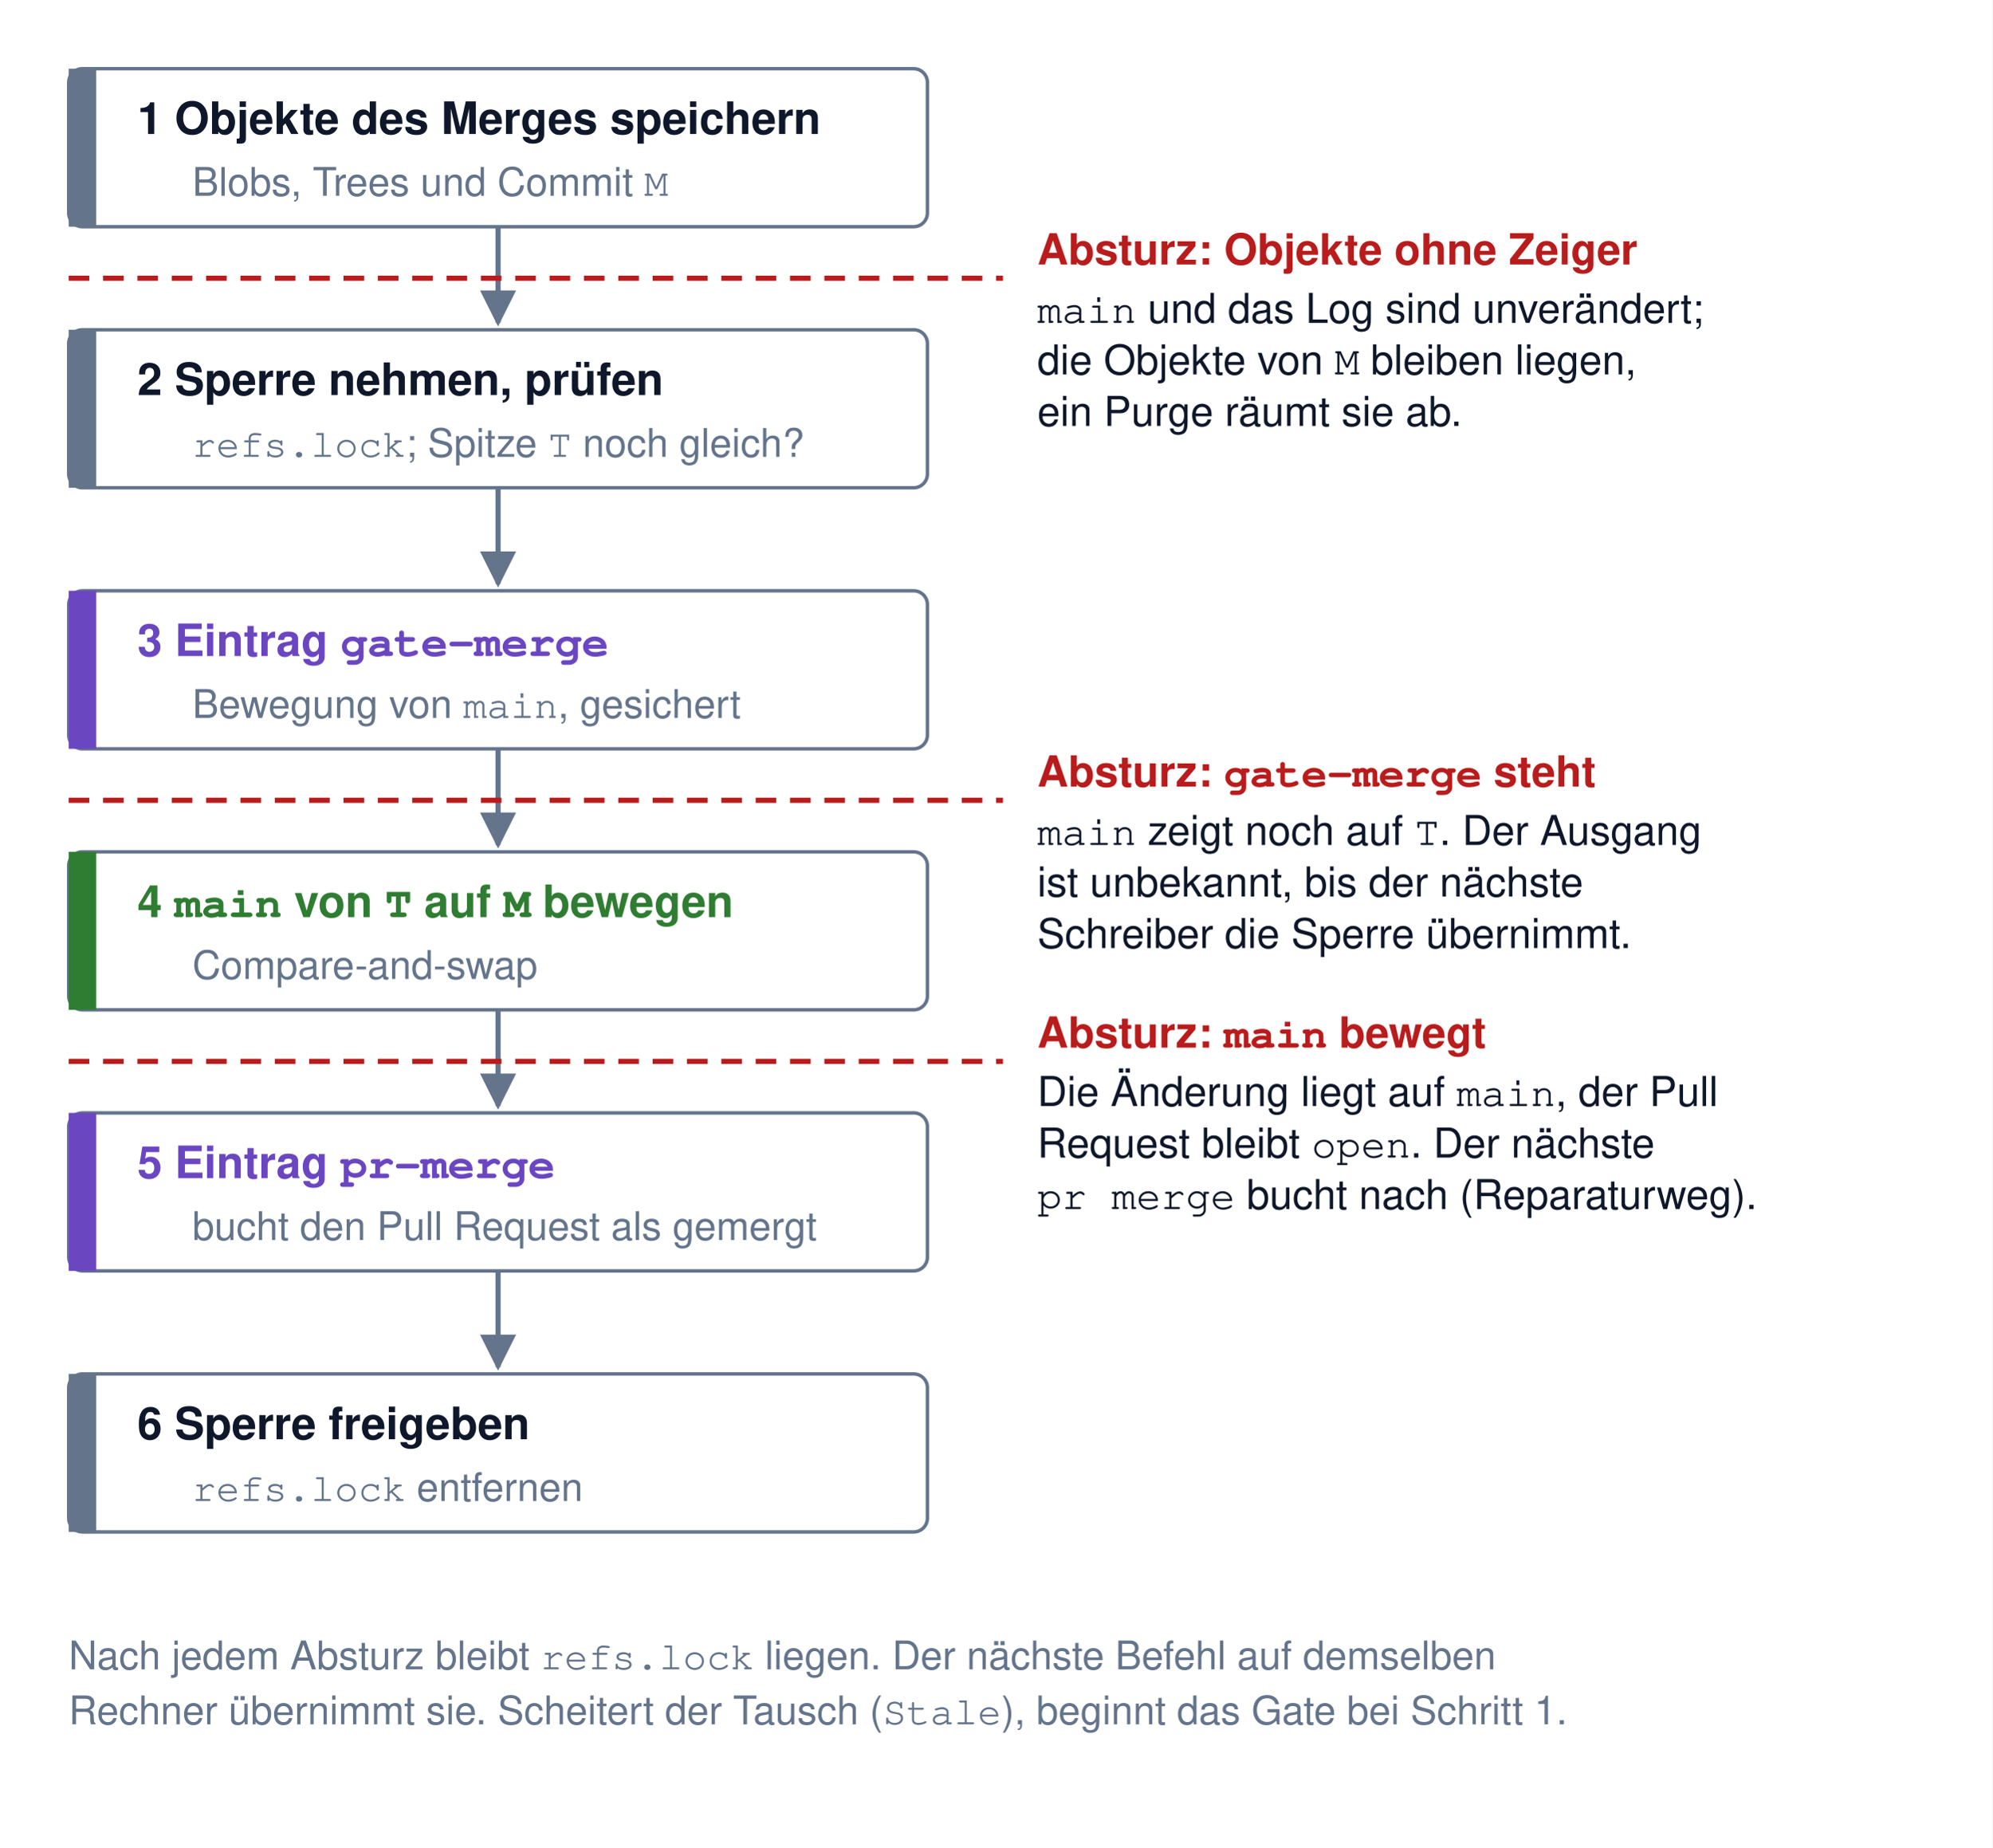
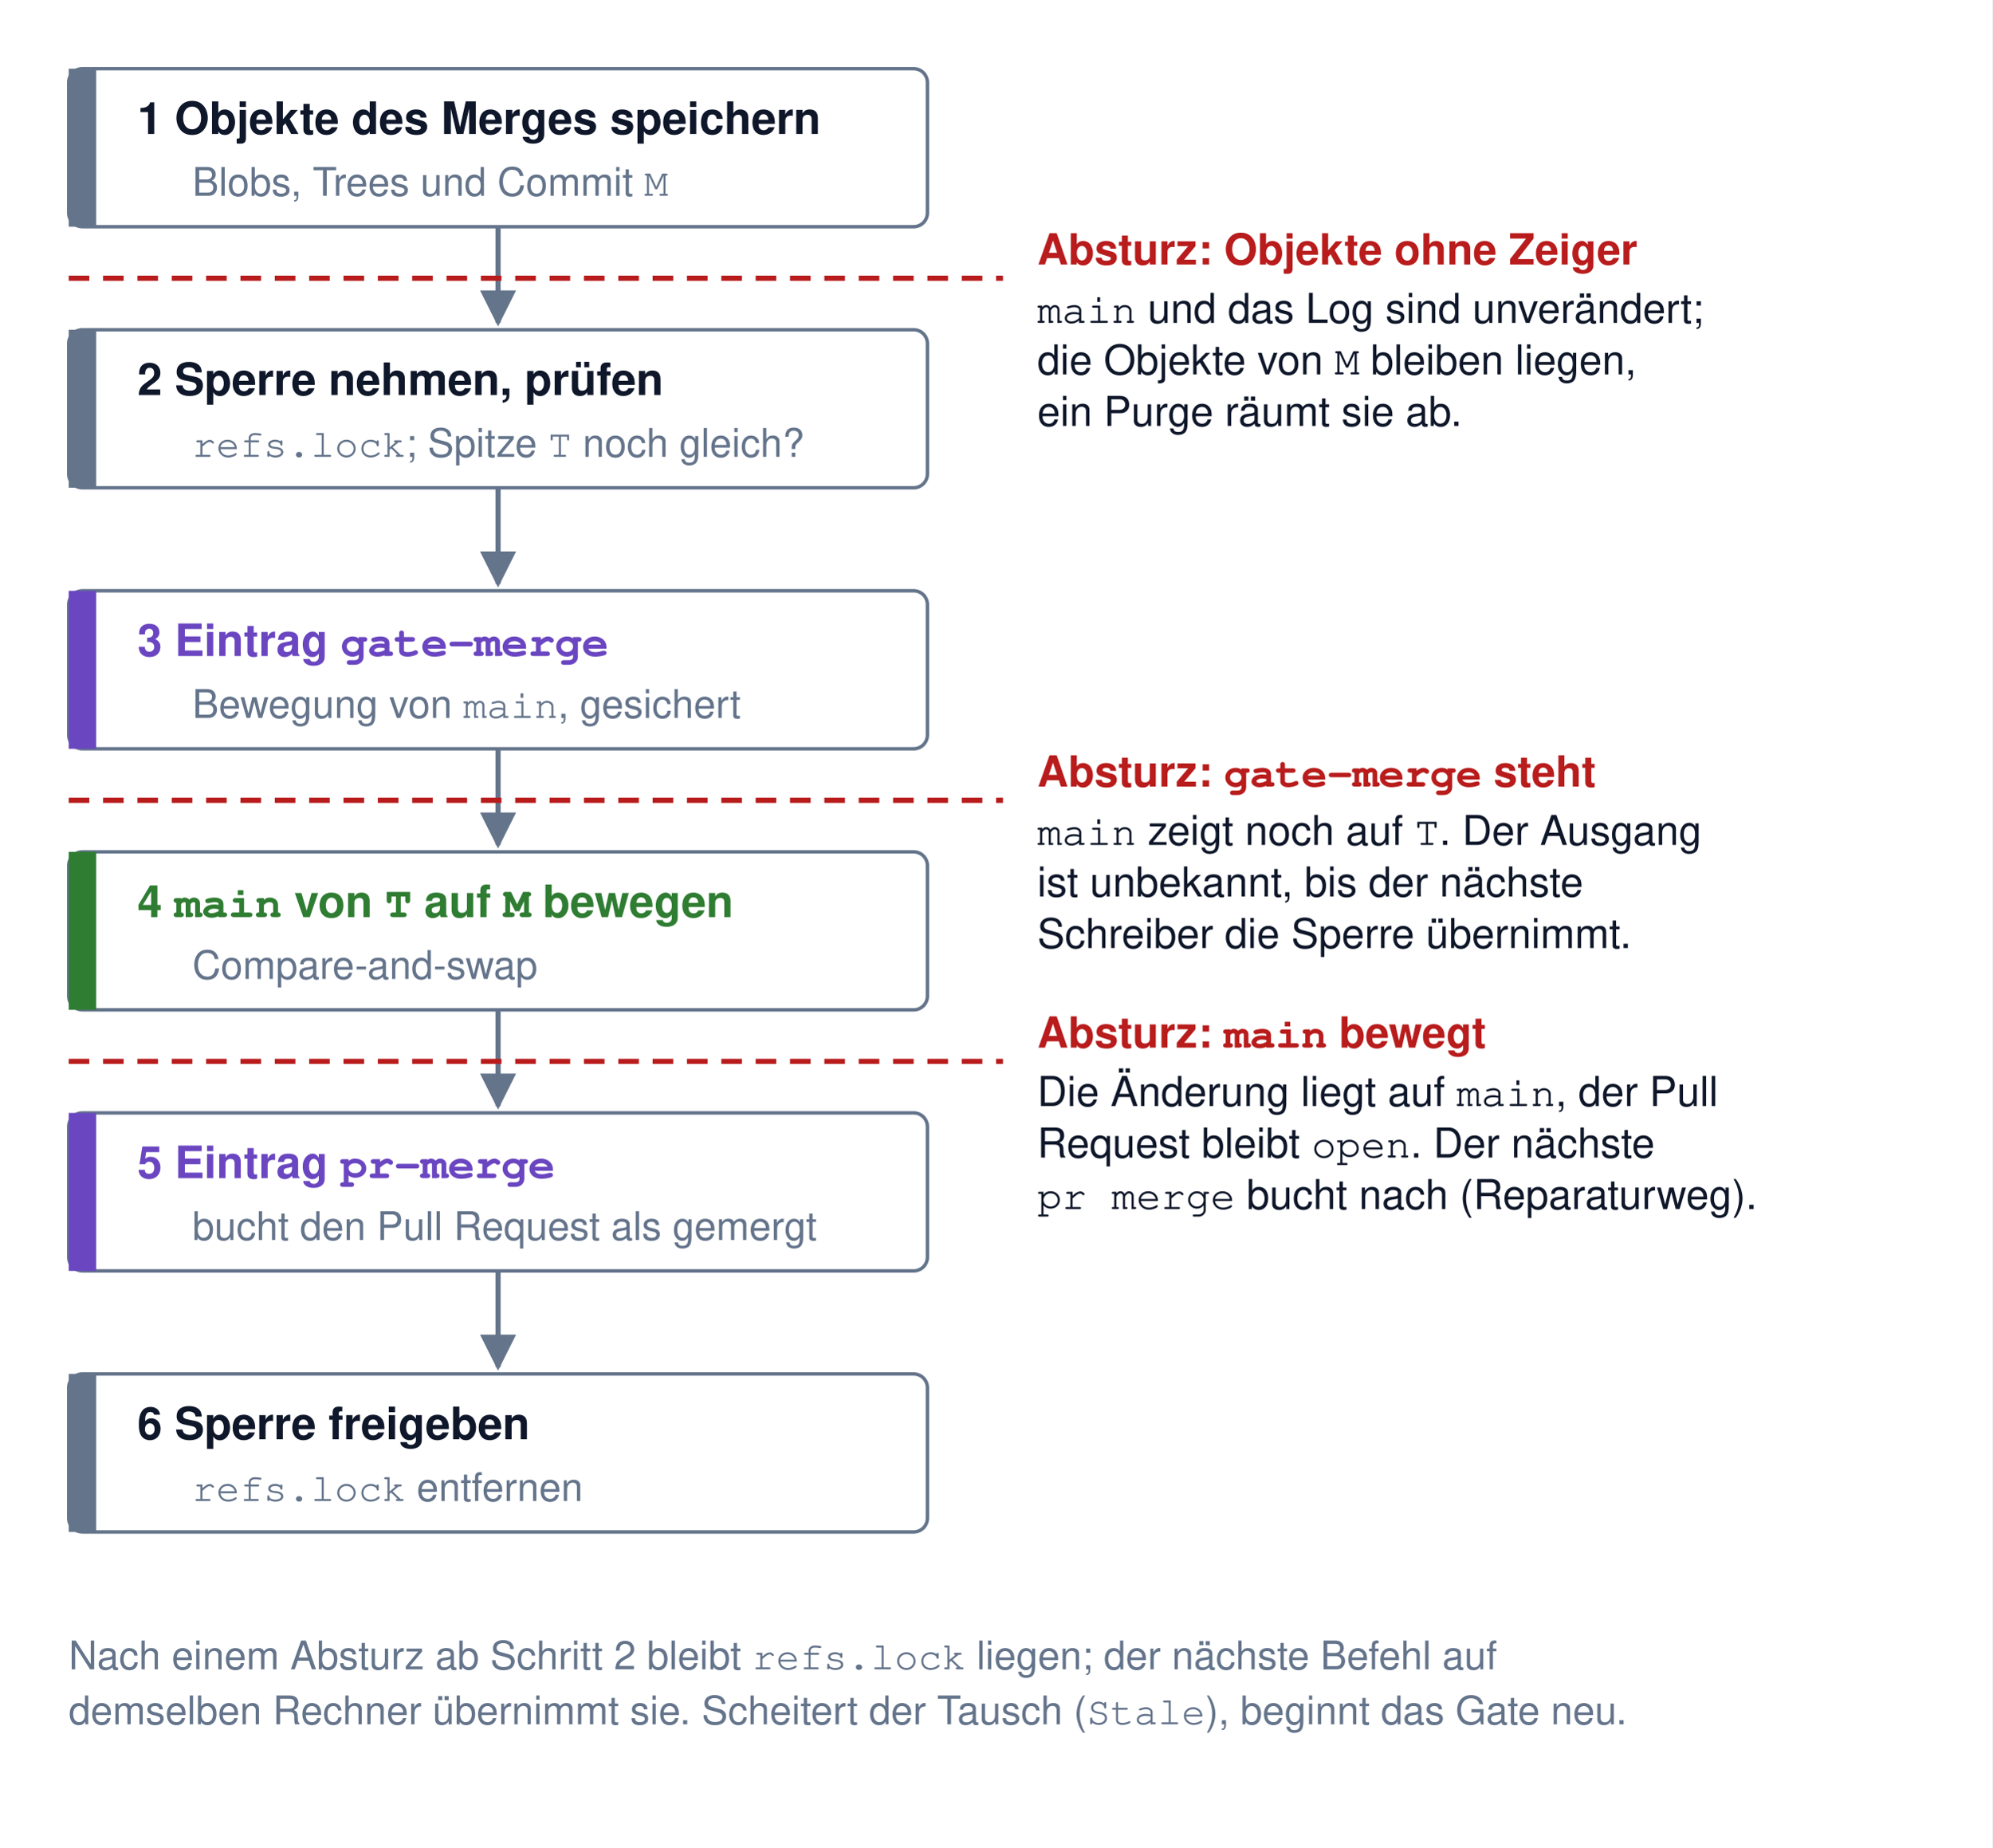
<svg xmlns="http://www.w3.org/2000/svg" viewBox="0 0 580 538" font-family="Helvetica, Arial, sans-serif">
  <defs>
    <marker id="arrow" viewBox="0 0 10 10" refX="9" refY="5" markerWidth="7" markerHeight="7" orient="auto">
      <path d="M0,0 L10,5 L0,10 z" fill="#64748B" />
    </marker>
    <marker id="arrow-green" viewBox="0 0 10 10" refX="9" refY="5" markerWidth="7" markerHeight="7" orient="auto">
      <path d="M0,0 L10,5 L0,10 z" fill="#2F7D32" />
    </marker>
    <marker id="arrow-crash" viewBox="0 0 10 10" refX="9" refY="5" markerWidth="7" markerHeight="7" orient="auto">
      <path d="M0,0 L10,5 L0,10 z" fill="#B91C1C" />
    </marker>
  </defs>
  <rect x="0" y="0" width="580" height="538" fill="#FFFFFF" />
  <rect x="20" y="20" width="250" height="46" rx="4" stroke="#64748B" stroke-width="1" fill="#FFFFFF" />
  <rect x="20" y="20" width="8" height="46" fill="#64748B" />
  <text x="40" y="39" font-size="13" font-weight="bold" fill="#0F172A">1  Objekte des Merges speichern</text>
  <text x="56" y="57" font-size="11.5" fill="#64748B">Blobs, Trees und Commit <tspan font-family="Courier, monospace">M</tspan>
  </text>
  <line x1="145" y1="66" x2="145" y2="94" stroke="#64748B" stroke-width="1.5" marker-end="url(#arrow)" />
  <rect x="20" y="96" width="250" height="46" rx="4" stroke="#64748B" stroke-width="1" fill="#FFFFFF" />
  <rect x="20" y="96" width="8" height="46" fill="#64748B" />
  <text x="40" y="115" font-size="13" font-weight="bold" fill="#0F172A">2  Sperre nehmen, prüfen</text>
  <text x="56" y="133" font-size="11.5" fill="#64748B">
    <tspan font-family="Courier, monospace">refs.lock</tspan>; Spitze <tspan font-family="Courier, monospace">T</tspan> noch gleich?</text>
  <line x1="145" y1="142" x2="145" y2="170" stroke="#64748B" stroke-width="1.5" marker-end="url(#arrow)" />
  <rect x="20" y="172" width="250" height="46" rx="4" stroke="#64748B" stroke-width="1" fill="#FFFFFF" />
  <rect x="20" y="172" width="8" height="46" fill="#6B46C1" />
  <text x="40" y="191" font-size="13" font-weight="bold" fill="#6B46C1">3  Eintrag <tspan font-family="Courier, monospace">gate-merge</tspan>
  </text>
  <text x="56" y="209" font-size="11.5" fill="#64748B">Bewegung von <tspan font-family="Courier, monospace">main</tspan>, gesichert</text>
  <line x1="145" y1="218" x2="145" y2="246" stroke="#64748B" stroke-width="1.5" marker-end="url(#arrow)" />
  <rect x="20" y="248" width="250" height="46" rx="4" stroke="#64748B" stroke-width="1" fill="#FFFFFF" />
  <rect x="20" y="248" width="8" height="46" fill="#2F7D32" />
  <text x="40" y="267" font-size="13" font-weight="bold" fill="#2F7D32">4  <tspan font-family="Courier, monospace">main</tspan> von <tspan font-family="Courier, monospace">T</tspan> auf <tspan font-family="Courier, monospace">M</tspan> bewegen</text>
  <text x="56" y="285" font-size="11.5" fill="#64748B">Compare-and-swap</text>
  <line x1="145" y1="294" x2="145" y2="322" stroke="#64748B" stroke-width="1.5" marker-end="url(#arrow)" />
  <rect x="20" y="324" width="250" height="46" rx="4" stroke="#64748B" stroke-width="1" fill="#FFFFFF" />
  <rect x="20" y="324" width="8" height="46" fill="#6B46C1" />
  <text x="40" y="343" font-size="13" font-weight="bold" fill="#6B46C1">5  Eintrag <tspan font-family="Courier, monospace">pr-merge</tspan>
  </text>
  <text x="56" y="361" font-size="11.5" fill="#64748B">bucht den Pull Request als gemergt</text>
  <line x1="145" y1="370" x2="145" y2="398" stroke="#64748B" stroke-width="1.5" marker-end="url(#arrow)" />
  <rect x="20" y="400" width="250" height="46" rx="4" stroke="#64748B" stroke-width="1" fill="#FFFFFF" />
  <rect x="20" y="400" width="8" height="46" fill="#64748B" />
  <text x="40" y="419" font-size="13" font-weight="bold" fill="#0F172A">6  Sperre freigeben</text>
  <text x="56" y="437" font-size="11.5" fill="#64748B">
    <tspan font-family="Courier, monospace">refs.lock</tspan> entfernen</text>
  <line x1="20" y1="81" x2="292" y2="81" stroke="#B91C1C" stroke-width="1.5" stroke-dasharray="6 4" />
  <text x="302" y="77" font-size="12.5" font-weight="bold" fill="#B91C1C">Absturz: Objekte ohne Zeiger</text>
  <text x="302" y="94" font-size="12" fill="#0F172A">
    <tspan font-family="Courier, monospace">main</tspan> und das Log sind unverändert;</text>
  <text x="302" y="109" font-size="12" fill="#0F172A">die Objekte von <tspan font-family="Courier, monospace">M</tspan> bleiben liegen,</text>
  <text x="302" y="124" font-size="12" fill="#0F172A">ein Purge räumt sie ab.</text>
  <line x1="20" y1="233" x2="292" y2="233" stroke="#B91C1C" stroke-width="1.5" stroke-dasharray="6 4" />
  <text x="302" y="229" font-size="12.5" font-weight="bold" fill="#B91C1C">Absturz: <tspan font-family="Courier, monospace">gate-merge</tspan> steht</text>
  <text x="302" y="246" font-size="12" fill="#0F172A">
    <tspan font-family="Courier, monospace">main</tspan> zeigt noch auf <tspan font-family="Courier, monospace">T</tspan>. Der Ausgang</text>
  <text x="302" y="261" font-size="12" fill="#0F172A">ist unbekannt, bis der nächste</text>
  <text x="302" y="276" font-size="12" fill="#0F172A">Schreiber die Sperre übernimmt.</text>
  <line x1="20" y1="309" x2="292" y2="309" stroke="#B91C1C" stroke-width="1.5" stroke-dasharray="6 4" />
  <text x="302" y="305" font-size="12.5" font-weight="bold" fill="#B91C1C">Absturz: <tspan font-family="Courier, monospace">main</tspan> bewegt</text>
  <text x="302" y="322" font-size="12" fill="#0F172A">Die Änderung liegt auf <tspan font-family="Courier, monospace">main</tspan>, der Pull</text>
  <text x="302" y="337" font-size="12" fill="#0F172A">Request bleibt <tspan font-family="Courier, monospace">open</tspan>. Der nächste</text>
  <text x="302" y="352" font-size="12" fill="#0F172A">
    <tspan font-family="Courier, monospace">pr merge</tspan> bucht nach (Reparaturweg).</text>
-   <text x="20" y="486" font-size="11.5" fill="#64748B">Nach jedem Absturz bleibt <tspan font-family="Courier, monospace">refs.lock</tspan> liegen. Der nächste Befehl auf demselben</text>
-   <text x="20" y="502" font-size="11.5" fill="#64748B">Rechner übernimmt sie. Scheitert der Tausch (<tspan font-family="Courier, monospace">Stale</tspan>), beginnt das Gate bei Schritt 1.</text>
+   <text x="20" y="486" font-size="11.5" fill="#64748B">Nach einem Absturz ab Schritt 2 bleibt <tspan font-family="Courier, monospace">refs.lock</tspan> liegen; der nächste Befehl auf</text>
+   <text x="20" y="502" font-size="11.5" fill="#64748B">demselben Rechner übernimmt sie. Scheitert der Tausch (<tspan font-family="Courier, monospace">Stale</tspan>), beginnt das Gate neu.</text>
</svg>
